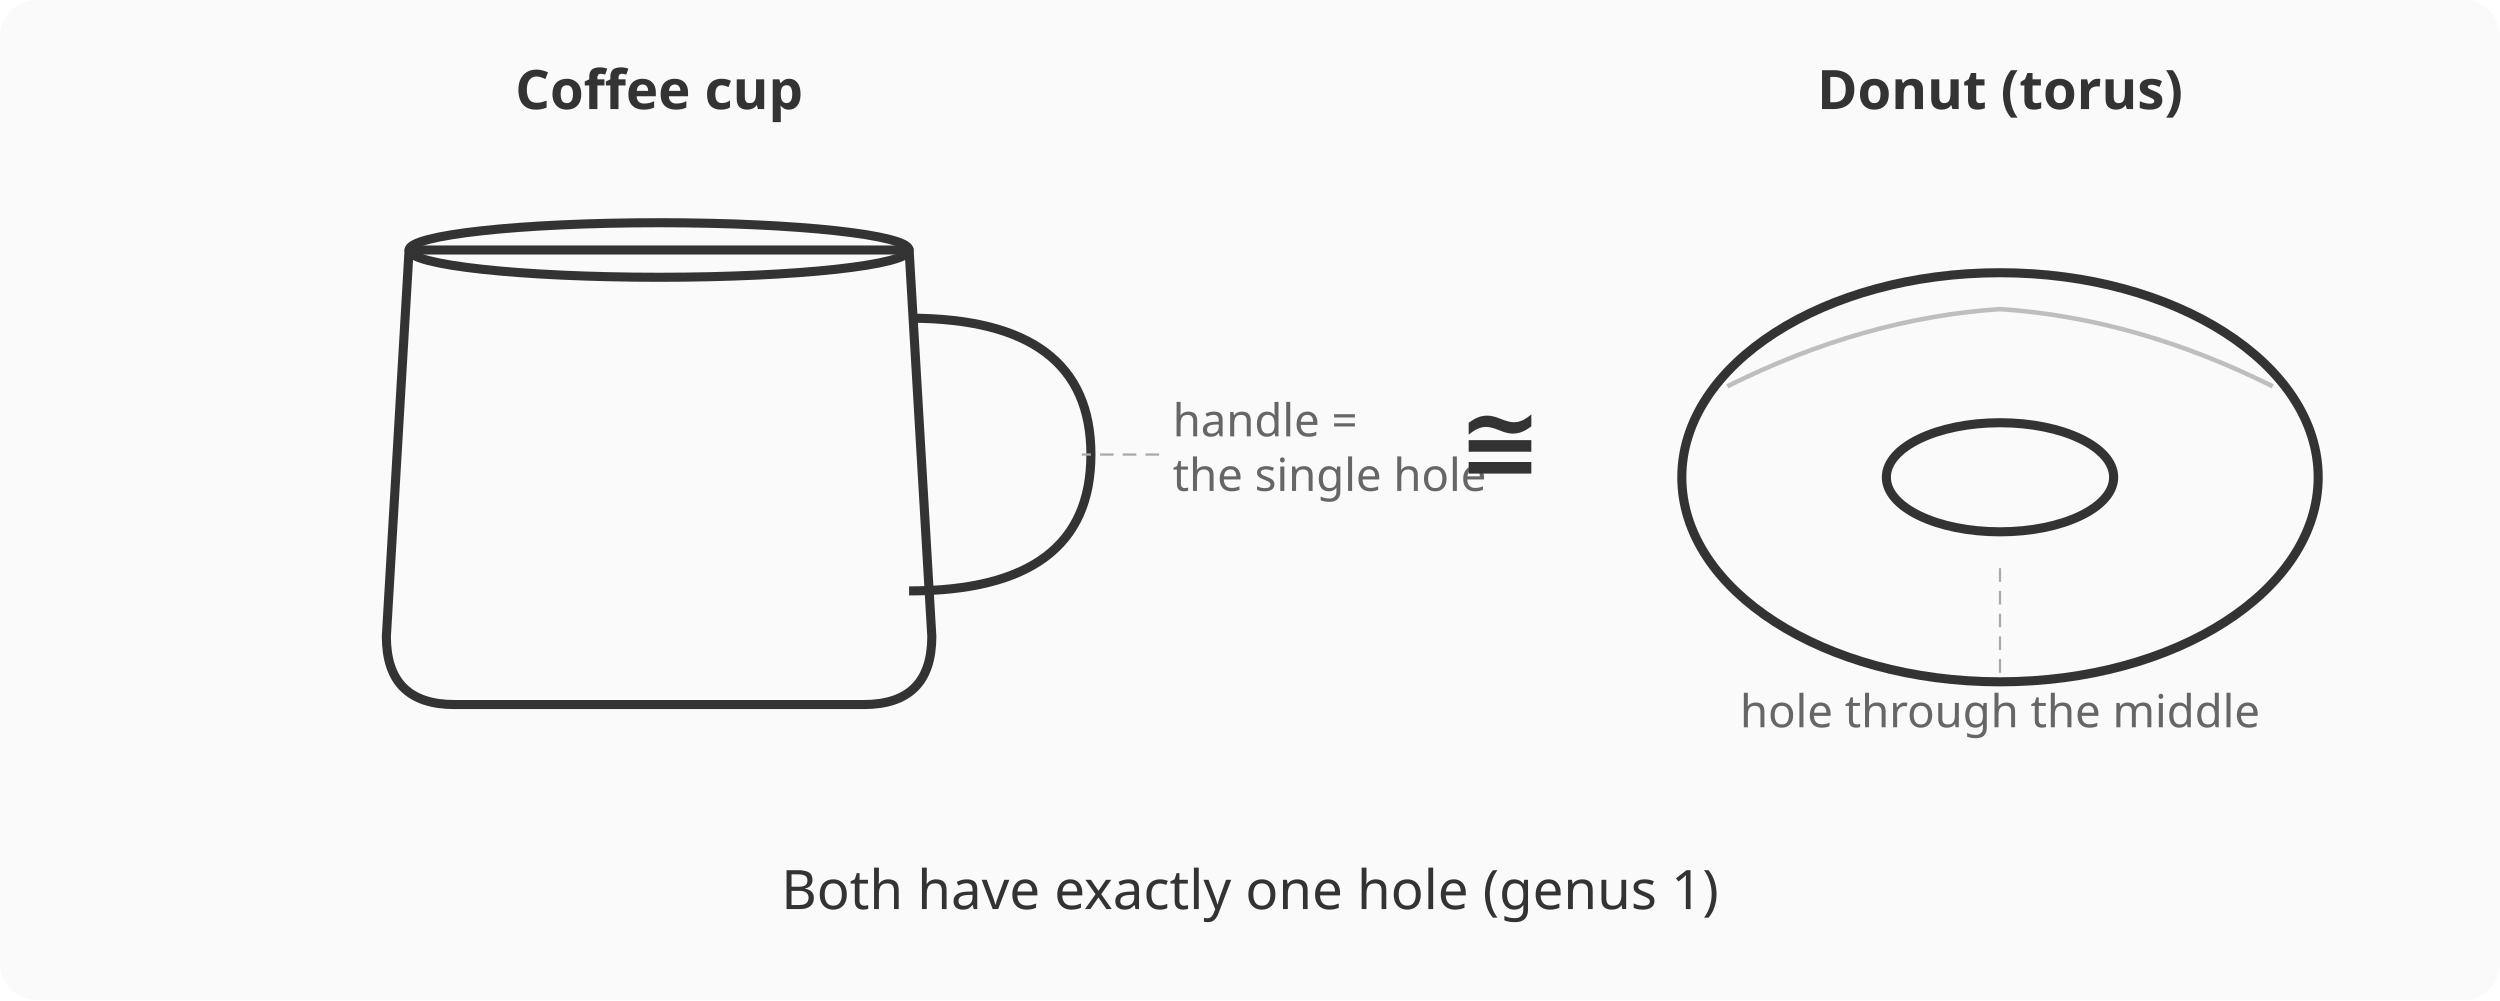
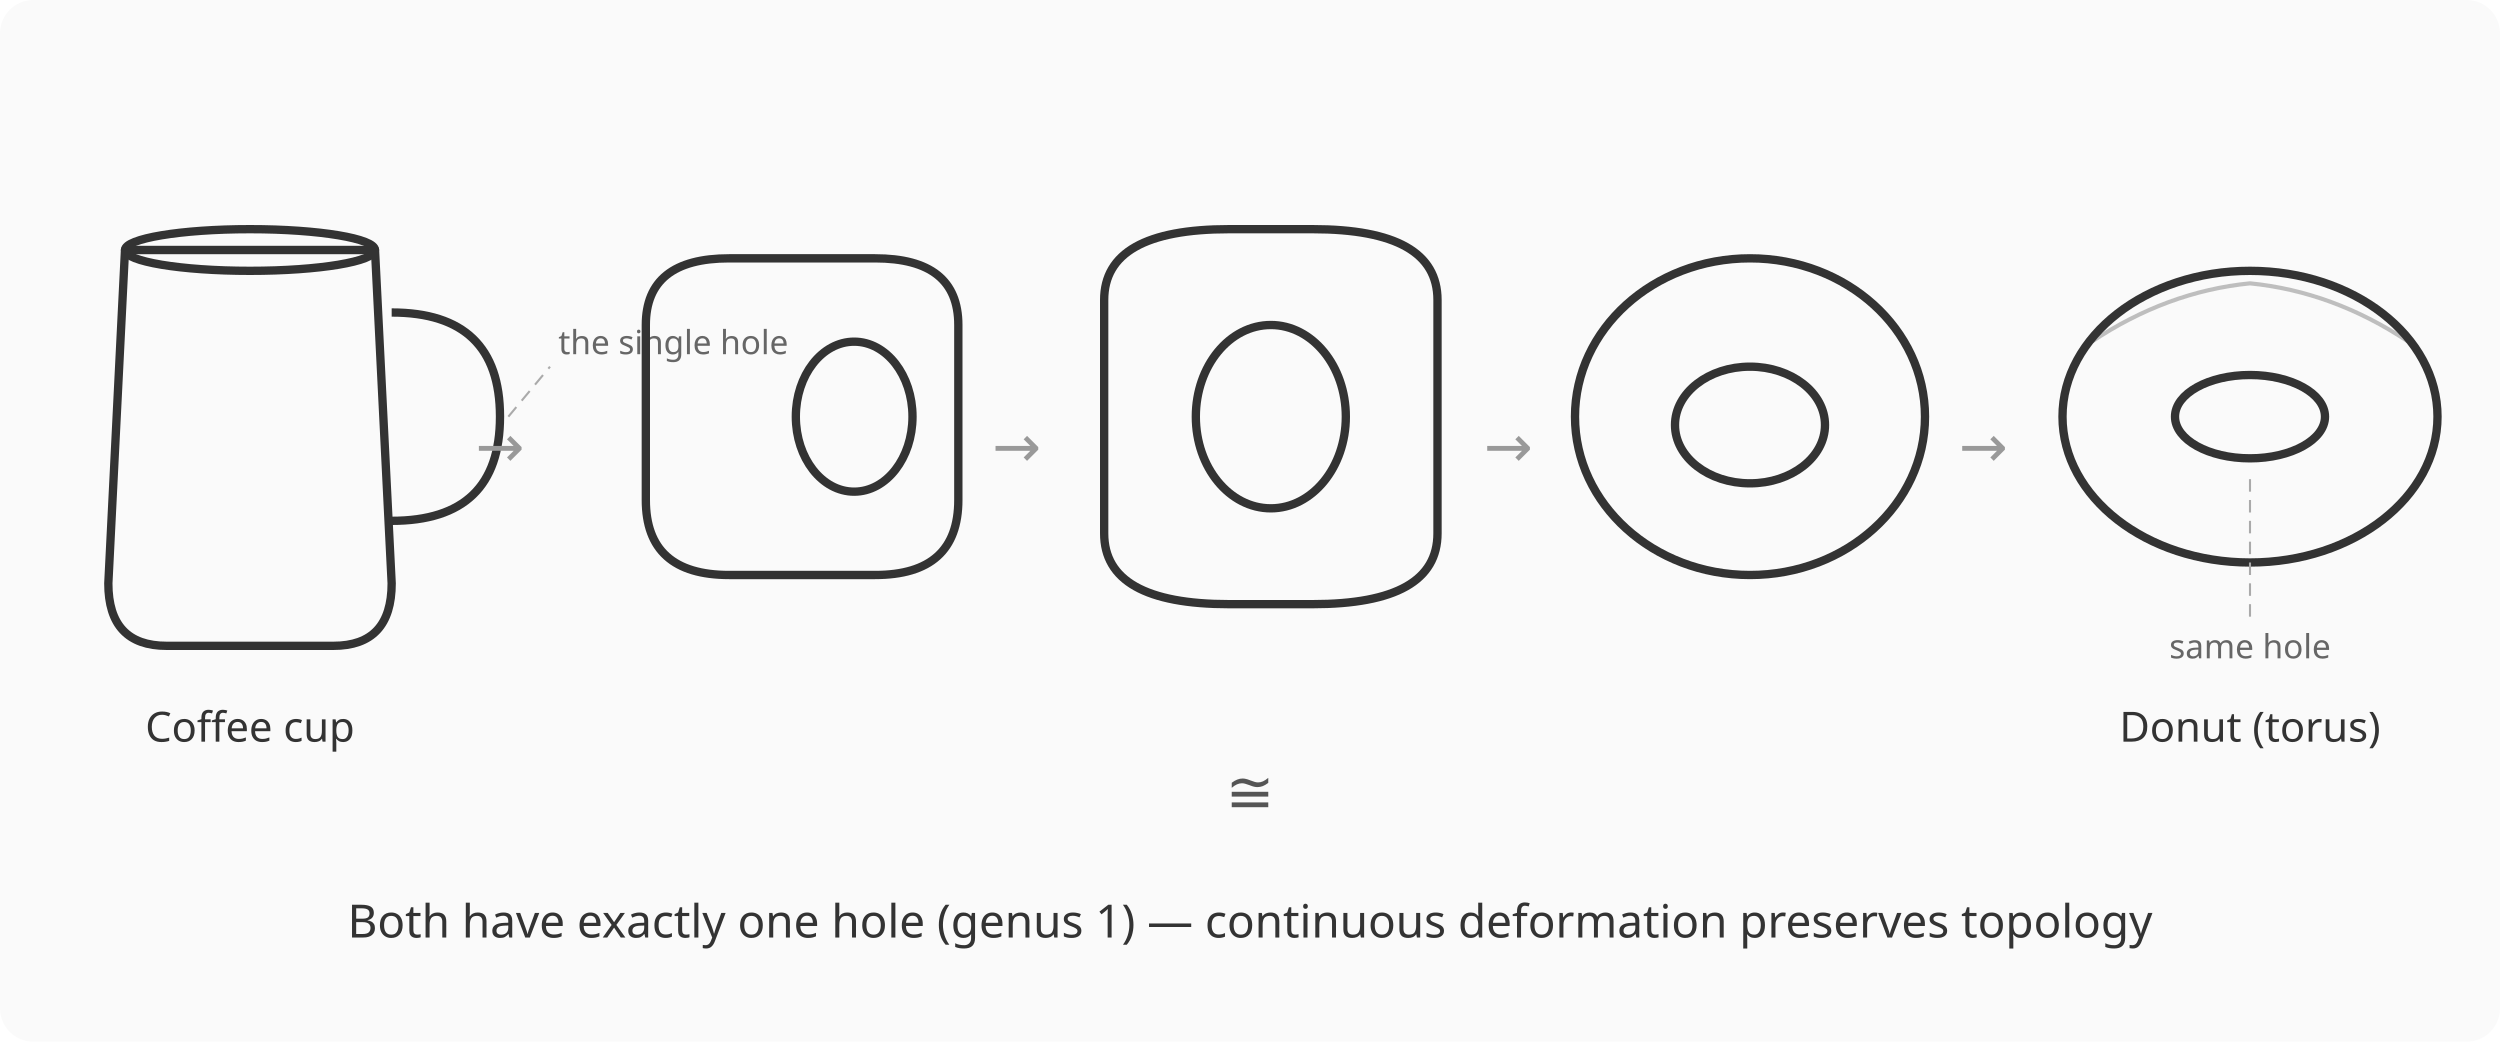
- <svg xmlns="http://www.w3.org/2000/svg" viewBox="0 0 550 220">
-   <defs>
-     <marker id="arrowhead" markerWidth="8" markerHeight="6" refX="8" refY="3" orient="auto">
-       <path d="M0,0 L8,3 L0,6 Z" fill="#999" />
-     </marker>
-   </defs>
-   <rect x="0" y="0" width="550" height="220" fill="#fafafa" rx="8" />
-   <text x="145" y="24" font-size="12" font-family="system-ui, sans-serif" fill="#333" text-anchor="middle" font-weight="bold">Coffee cup</text>
-   <path d="M 90 55 L 85 140 Q 85 155, 100 155 L 190 155 Q 205 155, 205 140 L 200 55 Z" fill="none" stroke="#333" stroke-width="2" stroke-linejoin="round" />
-   <ellipse cx="145" cy="55" rx="55" ry="6" fill="none" stroke="#333" stroke-width="2" />
-   <path d="M 200 70 Q 240 70, 240 100 Q 240 130, 200 130" fill="none" stroke="#333" stroke-width="2" />
-   <line x1="255" y1="100" x2="238" y2="100" stroke="#aaa" stroke-width="0.5" stroke-dasharray="3,2" />
-   <text x="258" y="96" font-size="10" font-family="system-ui, sans-serif" fill="#666" text-anchor="start">handle =</text>
-   <text x="258" y="108" font-size="10" font-family="system-ui, sans-serif" fill="#666" text-anchor="start">the single hole</text>
-   <text x="330" y="105" font-size="22" font-family="system-ui, sans-serif" fill="#333" text-anchor="middle" font-weight="bold">≅</text>
-   <text x="440" y="24" font-size="12" font-family="system-ui, sans-serif" fill="#333" text-anchor="middle" font-weight="bold">Donut (torus)</text>
-   <ellipse cx="440" cy="105" rx="70" ry="45" fill="none" stroke="#333" stroke-width="2" />
-   <ellipse cx="440" cy="105" rx="25" ry="12" fill="#fafafa" stroke="#333" stroke-width="2" />
-   <path d="M 380 85 Q 410 70, 440 68 Q 470 70, 500 85" fill="none" stroke="#333" stroke-width="1" opacity="0.3" />
-   <line x1="440" y1="125" x2="440" y2="148" stroke="#aaa" stroke-width="0.5" stroke-dasharray="3,2" />
-   <text x="440" y="160" font-size="10" font-family="system-ui, sans-serif" fill="#666" text-anchor="middle">hole through the middle</text>
-   <text x="275" y="200" font-size="12" font-family="system-ui, sans-serif" fill="#333" text-anchor="middle">Both have exactly one hole (genus 1)</text>
+ <svg xmlns="http://www.w3.org/2000/svg" viewBox="0 0 600 250">
+   <style>
+     @keyframes highlight {
+       0%, 12% { stroke: #2255aa; stroke-width: 3; }
+       20%, 100% { stroke: #333; stroke-width: 2; }
+     }
+     .shape1 { animation: highlight 7.5s ease infinite; }
+     .shape2 { animation: highlight 7.5s ease 1.5s infinite; }
+     .shape3 { animation: highlight 7.5s ease 3.0s infinite; }
+     .shape4 { animation: highlight 7.5s ease 4.5s infinite; }
+     .shape5 { animation: highlight 7.5s ease 6.0s infinite; }
+   </style>
+   <rect x="0" y="0" width="600" height="250" fill="#fafafa" rx="8" />
+   <g class="shape1">
+     <path d="M 30 60 L 26 140 Q 26 155, 40 155 L 80 155 Q 94 155, 94 140 L 90 60 Z" fill="none" stroke="#333" stroke-width="2" stroke-linejoin="round" />
+     <ellipse cx="60" cy="60" rx="30" ry="5" fill="none" stroke="#333" stroke-width="2" />
+     <path d="M 94 75 Q 120 75, 120 100 Q 120 125, 94 125" fill="none" stroke="#333" stroke-width="2" />
+   </g>
+   <text x="60" y="178" font-size="10" font-family="system-ui, sans-serif" fill="#333" text-anchor="middle">Coffee cup</text>
+   <line x1="122" y1="100" x2="132" y2="88" stroke="#aaa" stroke-width="0.5" stroke-dasharray="3,2" />
+   <text x="134" y="85" font-size="8" font-family="system-ui, sans-serif" fill="#666" text-anchor="start">the single hole</text>
+   <text x="120" y="112" font-size="14" font-family="system-ui, sans-serif" fill="#999" text-anchor="middle">→</text>
+   <g class="shape2">
+     <path d="M 155 78 Q 155 62, 175 62 L 210 62 Q 230 62, 230 78              L 230 120 Q 230 138, 210 138 L 175 138 Q 155 138, 155 120 Z" fill="none" stroke="#333" stroke-width="2" />
+     <ellipse cx="205" cy="100" rx="14" ry="18" fill="#fafafa" stroke="#333" stroke-width="2" />
+   </g>
+   <text x="244" y="112" font-size="14" font-family="system-ui, sans-serif" fill="#999" text-anchor="middle">→</text>
+   <g class="shape3">
+     <path d="M 265 72 Q 265 55, 295 55 L 315 55 Q 345 55, 345 72              L 345 128 Q 345 145, 315 145 L 295 145 Q 265 145, 265 128 Z" fill="none" stroke="#333" stroke-width="2" />
+     <ellipse cx="305" cy="100" rx="18" ry="22" fill="#fafafa" stroke="#333" stroke-width="2" />
+   </g>
+   <text x="362" y="112" font-size="14" font-family="system-ui, sans-serif" fill="#999" text-anchor="middle">→</text>
+   <g class="shape4">
+     <ellipse cx="420" cy="100" rx="42" ry="38" fill="none" stroke="#333" stroke-width="2" />
+     <ellipse cx="420" cy="102" rx="18" ry="14" fill="#fafafa" stroke="#333" stroke-width="2" />
+   </g>
+   <text x="476" y="112" font-size="14" font-family="system-ui, sans-serif" fill="#999" text-anchor="middle">→</text>
+   <g class="shape5">
+     <ellipse cx="540" cy="100" rx="45" ry="35" fill="none" stroke="#333" stroke-width="2" />
+     <ellipse cx="540" cy="100" rx="18" ry="10" fill="#fafafa" stroke="#333" stroke-width="2" />
+     <path d="M 502 82 Q 520 70, 540 68 Q 560 70, 578 82" fill="none" stroke="#333" stroke-width="1" opacity="0.3" />
+   </g>
+   <text x="540" y="178" font-size="10" font-family="system-ui, sans-serif" fill="#333" text-anchor="middle">Donut (torus)</text>
+   <line x1="540" y1="115" x2="540" y2="148" stroke="#aaa" stroke-width="0.5" stroke-dasharray="3,2" />
+   <text x="540" y="158" font-size="8" font-family="system-ui, sans-serif" fill="#666" text-anchor="middle">same hole</text>
+   <text x="300" y="195" font-size="14" font-family="system-ui, sans-serif" fill="#555" text-anchor="middle">≅</text>
+   <text x="300" y="225" font-size="11" font-family="system-ui, sans-serif" fill="#333" text-anchor="middle">Both have exactly one hole (genus 1) — continuous deformation preserves topology</text>
</svg>
